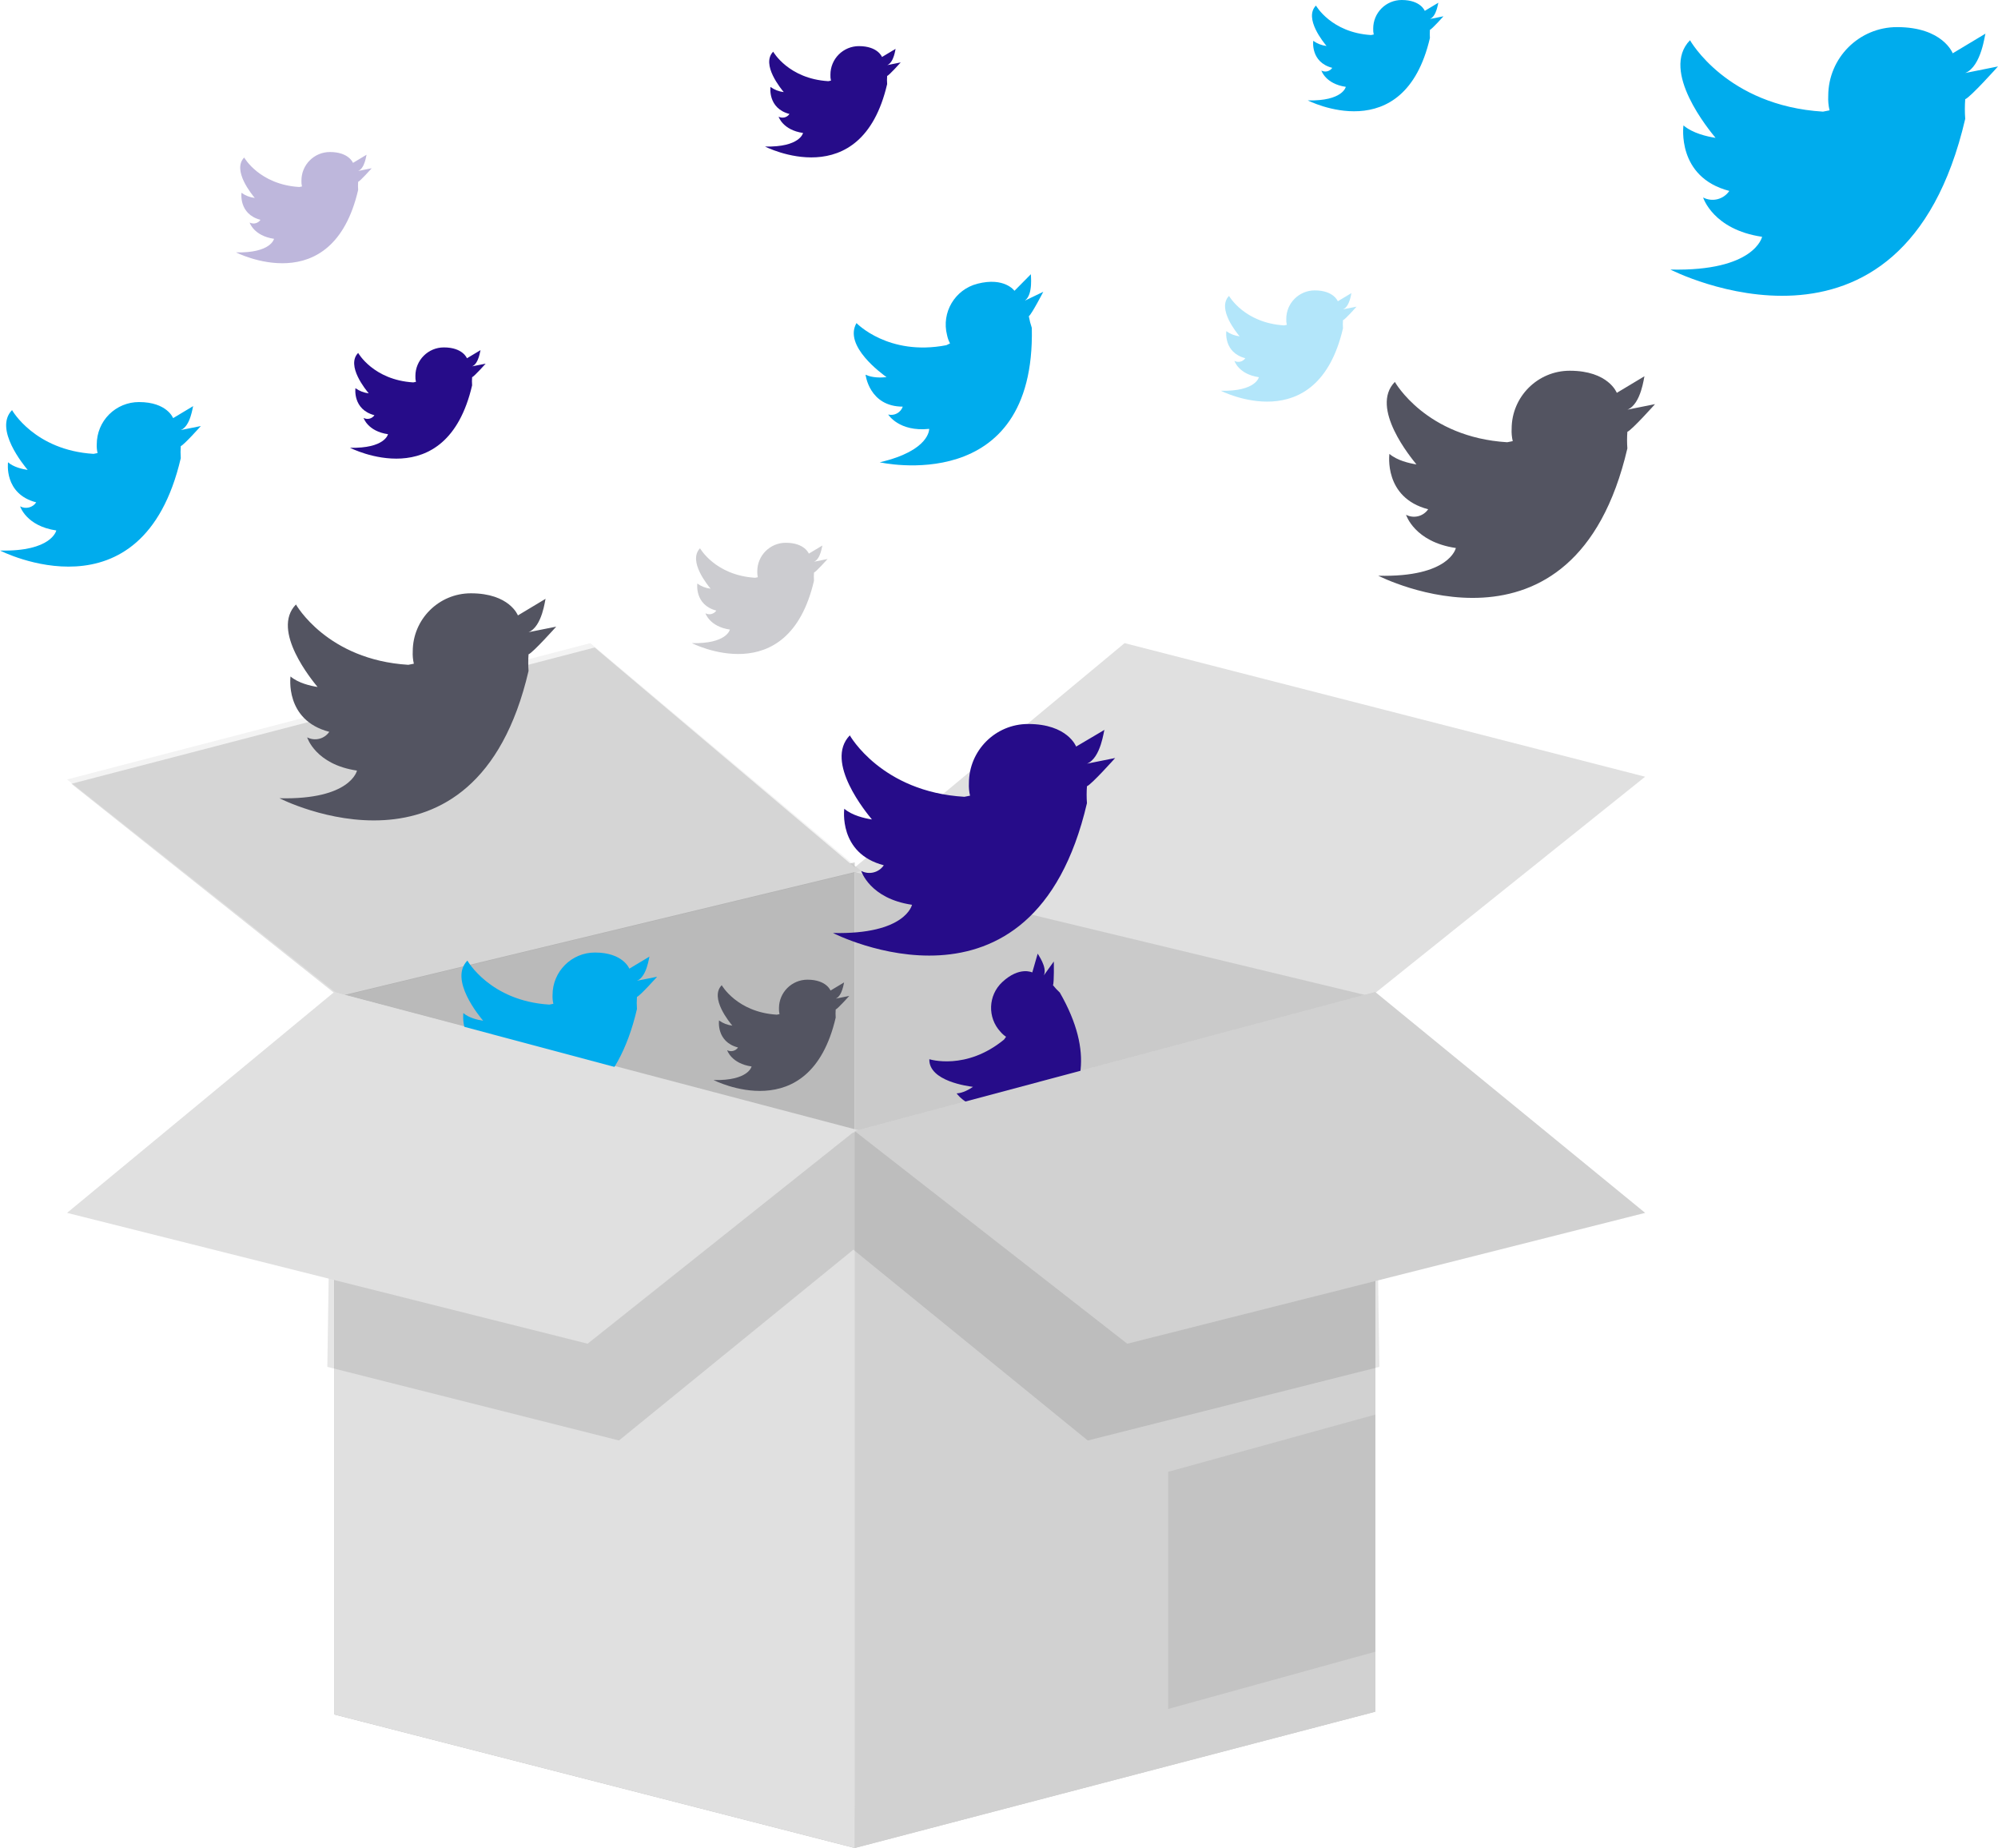
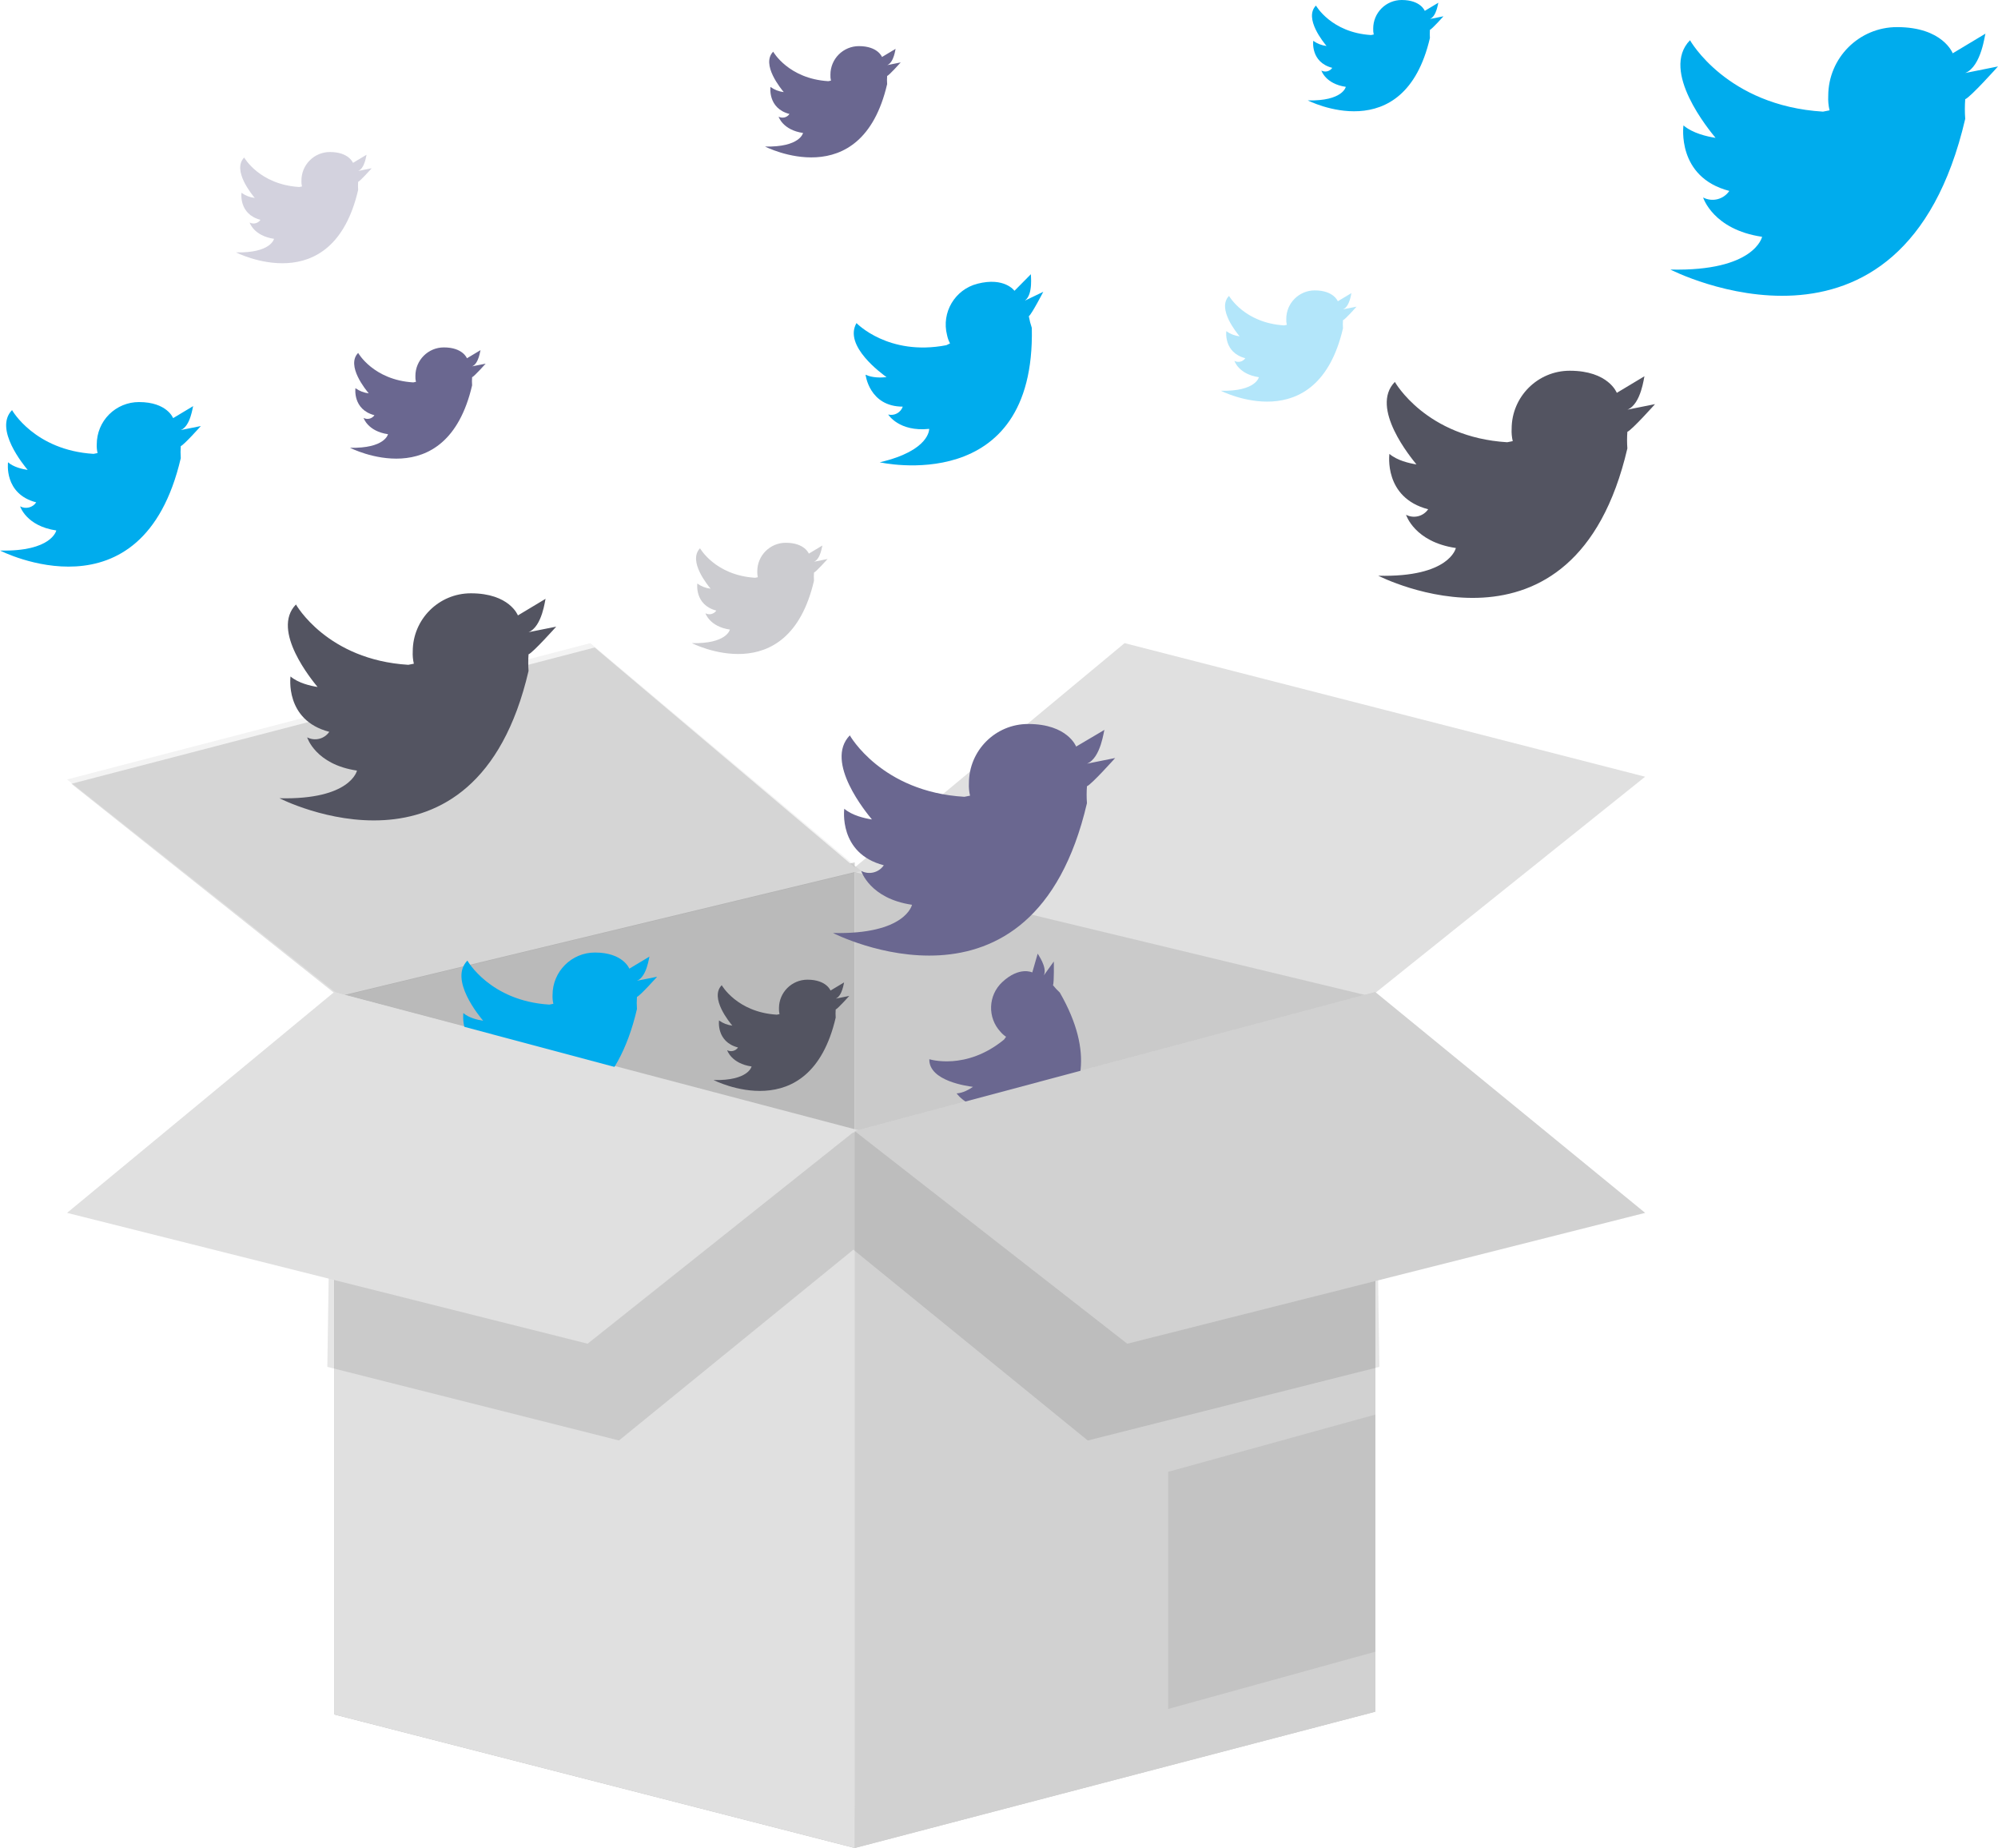
<svg xmlns="http://www.w3.org/2000/svg" id="5315dcf4-9ab7-45f5-a3d8-2e76525705db" data-name="Layer 1" width="813.15" height="752" viewBox="0 0 813.15 752">
  <polygon points="559.73 403.7 347.86 352.67 347.86 752 559.73 696.54 559.73 403.7" fill="#e0e0e0" />
  <polygon points="559.73 403.7 347.86 352.67 347.86 752 559.73 696.54 559.73 403.7" opacity="0.1" />
  <polygon points="135.99 403.7 347.86 352.67 347.86 752 135.99 697.65 135.99 403.7" fill="#e0e0e0" />
  <polygon points="135.99 401.93 347.86 350.91 347.86 752 135.99 697.65 135.99 401.93" opacity="0.17" />
  <polygon points="346.09 354.44 457.68 261.71 669.54 316.07 557.96 405.46 346.09 354.44" fill="#e0e0e0" />
  <polygon points="29.05 318.94 137.76 405.46 349.62 354.44 242.03 263.48 29.05 318.94" fill="#e0e0e0" />
  <polygon points="27.29 317.18 138.64 405.46 350.51 354.44 240.26 261.71 27.29 317.18" opacity="0.05" />
  <polygon points="135.99 403.7 135.99 697.65 347.86 752 350.72 460.27 135.99 403.7" fill="#e0e0e0" />
  <polygon points="559.73 696.54 347.86 752 347.86 460.27 559.73 403.7 559.73 696.54" fill="#e0e0e0" />
  <polygon points="559.73 696.54 347.86 752 347.86 460.27 559.73 403.7 559.73 696.54" opacity="0.07" />
  <polygon points="475.42 598.92 475.42 695.43 559.73 672.13 559.73 575.63 475.42 598.92" opacity="0.07" />
  <polygon points="133.22 556.22 251.91 586.17 347.31 508.52 347.31 460.82 135.44 407.58 133.22 556.22" opacity="0.1" />
  <polygon points="561.39 556.22 442.7 586.17 347.31 508.52 347.31 460.82 559.17 407.58 561.39 556.22" opacity="0.1" />
  <path d="M452.66,473.1l8.21-1.64s-6.9,7.72-8.21,8.21h0a33.05,33.05,0,0,0,0,4.93c-15.77,67.69-73.93,37.79-73.93,37.79,21.19.49,23-8.21,23-8.21-12.32-1.81-14.79-9.86-14.79-9.86a5.08,5.08,0,0,0,6.57-1.64c-13.31-3.45-11.5-16.43-11.5-16.43,2.3,2,5.91,2.79,8.05,3.12-1.48-1.81-14-16.76-6.41-24.48,0,0,9.2,16.43,33.35,17.91l1.64-.33a12.89,12.89,0,0,1-.33-3.61,17.25,17.25,0,0,1,17.25-17.25c11.5,0,14,6.57,14,6.57l8.21-4.93C457.59,463.24,456.77,471.46,452.66,473.1Z" transform="translate(-193.43 -74)" fill="#00aced" />
  <polygon points="135.99 403.7 27.29 493.55 239.15 546.79 347.86 460.27 135.99 403.7" fill="#e0e0e0" />
-   <path d="M618.25,470.91l4.06-5.65s.18,8.6-.34,9.65h0a27.47,27.47,0,0,0,2.79,3c28.77,50.08-23.53,64.86-23.53,64.86,13.16-11.71,9.33-18,9.33-18C602,530.62,596,527.12,596,527.12a4.22,4.22,0,0,0,3.06-4.72c-10,5.44-16.3-3.47-16.3-3.47,2.52-.1,5.18-1.65,6.66-2.66-1.92-.26-18-2.27-17.77-11.25,0,0,14.9,4.77,30.42-8l.81-1.13a10.71,10.71,0,0,1-2.25-2,14.33,14.33,0,0,1,.71-20.26c7-6.52,12.21-3.92,12.21-3.92l2.2-7.65C615.66,462.13,619.81,467.58,618.25,470.91Z" transform="translate(-193.43 -74)" fill="#260c89" />
+   <path d="M618.25,470.91l4.06-5.65s.18,8.6-.34,9.65h0a27.47,27.47,0,0,0,2.79,3c28.77,50.08-23.53,64.86-23.53,64.86,13.16-11.71,9.33-18,9.33-18C602,530.62,596,527.12,596,527.12a4.22,4.22,0,0,0,3.06-4.72c-10,5.44-16.3-3.47-16.3-3.47,2.52-.1,5.18-1.65,6.66-2.66-1.92-.26-18-2.27-17.77-11.25,0,0,14.9,4.77,30.42-8l.81-1.13a10.71,10.71,0,0,1-2.25-2,14.33,14.33,0,0,1,.71-20.26c7-6.52,12.21-3.92,12.21-3.92l2.2-7.65C615.66,462.13,619.81,467.58,618.25,470.91Z" transform="translate(-193.43 -74)" fill="#6a6790" />
  <polygon points="559.73 403.7 669.54 493.55 458.78 546.79 347.86 460.27 559.73 403.7" fill="#e0e0e0" />
  <polygon points="559.73 403.7 669.54 493.55 458.78 546.79 347.86 460.27 559.73 403.7" opacity="0.07" />
  <path d="M610.52,196.35l7.51-3.61s-4.74,9.15-5.89,9.95h0a32.88,32.88,0,0,0,1.22,4.75c1.53,69.12-61.9,54.68-61.9,54.68,20.54-4.76,20.13-13.6,20.13-13.6-12.32,1.3-16.68-5.84-16.68-5.84a5,5,0,0,0,5.93-3.21c-13.68,0-15.14-13-15.14-13,2.7,1.33,6.39,1.23,8.53,1-1.87-1.38-17.6-12.7-12.22-22,0,0,12.93,13.56,36.56,9l1.5-.72a12.82,12.82,0,0,1-1.21-3.4,17.16,17.16,0,0,1,12.36-20.89c11.08-2.84,15.08,2.88,15.08,2.88l6.7-6.78C612.83,185.63,614.07,193.75,610.52,196.35Z" transform="translate(-193.43 -74)" fill="#00aced" />
  <path d="M267,249l8.17-1.63s-6.86,7.68-8.17,8.17h0a32.88,32.88,0,0,0,0,4.9c-15.69,67.33-73.54,37.59-73.54,37.59,21.08.49,22.88-8.17,22.88-8.17-12.26-1.8-14.71-9.81-14.71-9.81a5,5,0,0,0,6.54-1.63C194.9,275,196.7,262.12,196.7,262.12c2.29,2,5.88,2.78,8,3.11-1.47-1.8-13.89-16.67-6.37-24.35,0,0,9.15,16.34,33.18,17.81l1.63-.33a12.82,12.82,0,0,1-.33-3.6A17.16,17.16,0,0,1,250,237.61c11.44,0,13.89,6.54,13.89,6.54l8.17-4.9C271.87,239.24,271.06,247.41,267,249Z" transform="translate(-193.43 -74)" fill="#00aced" />
  <path d="M993.24,103.71l13.33-2.67s-11.2,12.53-13.33,13.33h0a53.64,53.64,0,0,0,0,8c-25.6,109.85-120,61.32-120,61.32,34.39.8,37.33-13.33,37.33-13.33-20-2.93-24-16-24-16a8.24,8.24,0,0,0,10.66-2.67c-21.6-5.6-18.66-26.66-18.66-26.66,3.73,3.2,9.6,4.53,13.06,5.07-2.4-2.93-22.66-27.2-10.4-39.73,0,0,14.93,26.66,54.12,29.06l2.67-.53a20.92,20.92,0,0,1-.53-5.87,28,28,0,0,1,28-28c18.66,0,22.66,10.66,22.66,10.66l13.33-8C1001.24,87.71,999.91,101,993.24,103.71Z" transform="translate(-193.43 -74)" fill="#00aced" />
  <path d="M775.38,81.73l5.52-1.1s-4.64,5.19-5.52,5.52h0a22.21,22.21,0,0,0,0,3.31c-10.6,45.5-49.69,25.4-49.69,25.4,14.25.33,15.46-5.52,15.46-5.52-8.28-1.21-9.94-6.63-9.94-6.63a3.41,3.41,0,0,0,4.42-1.1c-8.94-2.32-7.73-11-7.73-11a11.48,11.48,0,0,0,5.41,2.1c-1-1.21-9.39-11.26-4.31-16.45,0,0,6.18,11,22.42,12l1.1-.22a8.66,8.66,0,0,1-.22-2.43A11.59,11.59,0,0,1,763.9,74c7.73,0,9.39,4.42,9.39,4.42l5.52-3.31C778.69,75.1,778.14,80.63,775.38,81.73Z" transform="translate(-193.43 -74)" fill="#00aced" />
  <path d="M524.71,302.58l5.52-1.1s-4.64,5.19-5.52,5.52h0a22.21,22.21,0,0,0,0,3.31c-10.6,45.5-49.69,25.4-49.69,25.4,14.25.33,15.46-5.52,15.46-5.52-8.28-1.21-9.94-6.63-9.94-6.63a3.41,3.41,0,0,0,4.42-1.1c-8.94-2.32-7.73-11-7.73-11a11.48,11.48,0,0,0,5.41,2.1c-1-1.21-9.39-11.26-4.31-16.45,0,0,6.18,11,22.42,12l1.1-.22a8.66,8.66,0,0,1-.22-2.43,11.59,11.59,0,0,1,11.59-11.59c7.73,0,9.39,4.42,9.39,4.42l5.52-3.31C528,296,527.47,301.48,524.71,302.58Z" transform="translate(-193.43 -74)" fill="#535461" opacity="0.3" />
  <path d="M740,199.89l5.52-1.1S740.93,204,740,204.3h0a22.21,22.21,0,0,0,0,3.31c-10.6,45.5-49.69,25.4-49.69,25.4,14.25.33,15.46-5.52,15.46-5.52-8.28-1.21-9.94-6.63-9.94-6.63a3.41,3.41,0,0,0,4.42-1.1c-8.94-2.32-7.73-11-7.73-11a11.48,11.48,0,0,0,5.41,2.1c-1-1.21-9.39-11.26-4.31-16.45,0,0,6.18,11,22.42,12l1.1-.22a8.66,8.66,0,0,1-.22-2.43,11.59,11.59,0,0,1,11.59-11.59c7.73,0,9.39,4.42,9.39,4.42l5.52-3.31C743.36,193.26,742.8,198.78,740,199.89Z" transform="translate(-193.43 -74)" fill="#00aced" opacity="0.3" />
-   <path d="M635.8,384.76l11.48-2.3s-9.65,10.8-11.48,11.48h0a46.21,46.21,0,0,0,0,6.89c-22.05,94.63-103.36,52.83-103.36,52.83,29.63.69,32.16-11.48,32.16-11.48-17.23-2.53-20.67-13.78-20.67-13.78a7.1,7.1,0,0,0,9.19-2.3c-18.6-4.82-16.08-23-16.08-23,3.22,2.76,8.27,3.9,11.25,4.36-2.07-2.53-19.52-23.43-9-34.22,0,0,12.86,23,46.63,25l2.3-.46a18,18,0,0,1-.46-5.05,24.11,24.11,0,0,1,24.12-24.12c16.08,0,19.52,9.19,19.52,9.19L642.92,371C642.69,371,641.54,382.47,635.8,384.76Z" transform="translate(-193.43 -74)" fill="#260c89" />
-   <path d="M554.52,100.5,560,99.4s-4.64,5.19-5.52,5.52h0a22.21,22.21,0,0,0,0,3.31c-10.6,45.5-49.69,25.4-49.69,25.4,14.25.33,15.46-5.52,15.46-5.52-8.28-1.21-9.94-6.63-9.94-6.63a3.41,3.41,0,0,0,4.42-1.1c-8.94-2.32-7.73-11-7.73-11a11.48,11.48,0,0,0,5.41,2.1c-1-1.21-9.39-11.26-4.31-16.45,0,0,6.18,11,22.42,12l1.1-.22a8.66,8.66,0,0,1-.22-2.43A11.59,11.59,0,0,1,543,92.77c7.73,0,9.39,4.42,9.39,4.42l5.52-3.31C557.84,93.88,557.29,99.4,554.52,100.5Z" transform="translate(-193.43 -74)" fill="#260c89" />
-   <path d="M385.57,223.08l5.52-1.1s-4.64,5.19-5.52,5.52h0a22.21,22.21,0,0,0,0,3.31c-10.6,45.5-49.69,25.4-49.69,25.4,14.25.33,15.46-5.52,15.46-5.52-8.28-1.21-9.94-6.63-9.94-6.63a3.41,3.41,0,0,0,4.42-1.1c-8.94-2.32-7.73-11-7.73-11a11.48,11.48,0,0,0,5.41,2.1c-1-1.21-9.39-11.26-4.31-16.45,0,0,6.18,11,22.42,12l1.1-.22a8.66,8.66,0,0,1-.22-2.43,11.59,11.59,0,0,1,11.59-11.59c7.73,0,9.39,4.42,9.39,4.42l5.52-3.31C388.88,216.45,388.33,222,385.57,223.08Z" transform="translate(-193.43 -74)" fill="#260c89" />
-   <path d="M339.19,143.57l5.52-1.1s-4.64,5.19-5.52,5.52h0a22.21,22.21,0,0,0,0,3.31c-10.6,45.5-49.69,25.4-49.69,25.4,14.25.33,15.46-5.52,15.46-5.52-8.28-1.21-9.94-6.63-9.94-6.63a3.41,3.41,0,0,0,4.42-1.1c-8.94-2.32-7.73-11-7.73-11a11.48,11.48,0,0,0,5.41,2.1c-1-1.21-9.39-11.26-4.31-16.45,0,0,6.18,11,22.42,12l1.1-.22a8.66,8.66,0,0,1-.22-2.43,11.59,11.59,0,0,1,11.59-11.59c7.73,0,9.39,4.42,9.39,4.42l5.52-3.31C342.5,136.94,342,142.47,339.19,143.57Z" transform="translate(-193.43 -74)" fill="#260c89" opacity="0.3" />
+   <path d="M635.8,384.76l11.48-2.3s-9.65,10.8-11.48,11.48h0a46.21,46.21,0,0,0,0,6.89c-22.05,94.63-103.36,52.83-103.36,52.83,29.63.69,32.16-11.48,32.16-11.48-17.23-2.53-20.67-13.78-20.67-13.78a7.1,7.1,0,0,0,9.19-2.3c-18.6-4.82-16.08-23-16.08-23,3.22,2.76,8.27,3.9,11.25,4.36-2.07-2.53-19.52-23.43-9-34.22,0,0,12.86,23,46.63,25l2.3-.46a18,18,0,0,1-.46-5.05,24.11,24.11,0,0,1,24.12-24.12c16.08,0,19.52,9.19,19.52,9.19L642.92,371C642.69,371,641.54,382.47,635.8,384.76Z" transform="translate(-193.43 -74)" fill="#6a6790" />
+   <path d="M554.52,100.5,560,99.4s-4.64,5.19-5.52,5.52h0a22.21,22.21,0,0,0,0,3.31c-10.6,45.5-49.69,25.4-49.69,25.4,14.25.33,15.46-5.52,15.46-5.52-8.28-1.21-9.94-6.63-9.94-6.63a3.41,3.41,0,0,0,4.42-1.1c-8.94-2.32-7.73-11-7.73-11a11.48,11.48,0,0,0,5.41,2.1c-1-1.21-9.39-11.26-4.31-16.45,0,0,6.18,11,22.42,12l1.1-.22a8.66,8.66,0,0,1-.22-2.43A11.59,11.59,0,0,1,543,92.77c7.73,0,9.39,4.42,9.39,4.42l5.52-3.31C557.84,93.88,557.29,99.4,554.52,100.5Z" transform="translate(-193.43 -74)" fill="#6a6790" />
+   <path d="M385.57,223.08l5.52-1.1s-4.64,5.19-5.52,5.52h0a22.21,22.21,0,0,0,0,3.31c-10.6,45.5-49.69,25.4-49.69,25.4,14.25.33,15.46-5.52,15.46-5.52-8.28-1.21-9.94-6.63-9.94-6.63a3.41,3.41,0,0,0,4.42-1.1c-8.94-2.32-7.73-11-7.73-11a11.48,11.48,0,0,0,5.41,2.1c-1-1.21-9.39-11.26-4.31-16.45,0,0,6.18,11,22.42,12l1.1-.22a8.66,8.66,0,0,1-.22-2.43,11.59,11.59,0,0,1,11.59-11.59c7.73,0,9.39,4.42,9.39,4.42l5.52-3.31C388.88,216.45,388.33,222,385.57,223.08Z" transform="translate(-193.43 -74)" fill="#6a6790" />
+   <path d="M339.19,143.57l5.52-1.1s-4.64,5.19-5.52,5.52h0a22.21,22.21,0,0,0,0,3.31c-10.6,45.5-49.69,25.4-49.69,25.4,14.25.33,15.46-5.52,15.46-5.52-8.28-1.21-9.94-6.63-9.94-6.63a3.41,3.41,0,0,0,4.42-1.1c-8.94-2.32-7.73-11-7.73-11a11.48,11.48,0,0,0,5.41,2.1c-1-1.21-9.39-11.26-4.31-16.45,0,0,6.18,11,22.42,12l1.1-.22a8.66,8.66,0,0,1-.22-2.43,11.59,11.59,0,0,1,11.59-11.59c7.73,0,9.39,4.42,9.39,4.42l5.52-3.31C342.5,136.94,342,142.47,339.19,143.57Z" transform="translate(-193.43 -74)" fill="#6a6790" opacity="0.3" />
  <path d="M533.54,480.37l5.52-1.1s-4.64,5.19-5.52,5.52h0a22.21,22.21,0,0,0,0,3.31c-10.6,45.5-49.69,25.4-49.69,25.4,14.25.33,15.46-5.52,15.46-5.52-8.28-1.21-9.94-6.63-9.94-6.63a3.41,3.41,0,0,0,4.42-1.1c-8.94-2.32-7.73-11-7.73-11a11.48,11.48,0,0,0,5.41,2.1c-1-1.21-9.39-11.26-4.31-16.45,0,0,6.18,11,22.42,12l1.1-.22a8.66,8.66,0,0,1-.22-2.43,11.59,11.59,0,0,1,11.59-11.59c7.73,0,9.39,4.42,9.39,4.42l5.52-3.31C536.86,473.75,536.3,479.27,533.54,480.37Z" transform="translate(-193.43 -74)" fill="#535461" />
  <path d="M855.77,240.7,867,238.45s-9.46,10.59-11.26,11.26h0a45.32,45.32,0,0,0,0,6.76c-21.63,92.81-101.37,51.81-101.37,51.81C783.46,309,785.94,297,785.94,297c-16.9-2.48-20.27-13.52-20.27-13.52a7,7,0,0,0,9-2.25c-18.25-4.73-15.77-22.53-15.77-22.53,3.15,2.7,8.11,3.83,11,4.28-2-2.48-19.15-23-8.79-33.57,0,0,12.62,22.53,45.73,24.55l2.25-.45a17.67,17.67,0,0,1-.45-5,23.65,23.65,0,0,1,23.65-23.65c15.77,0,19.15,9,19.15,9l11.26-6.76C862.53,227.18,861.4,238.45,855.77,240.7Z" transform="translate(-193.43 -74)" fill="#535461" />
  <path d="M408.54,331.25,419.8,329s-9.46,10.59-11.26,11.26h0a45.32,45.32,0,0,0,0,6.76c-21.63,92.81-101.37,51.81-101.37,51.81,29.06.68,31.54-11.26,31.54-11.26-16.9-2.48-20.27-13.52-20.27-13.52a7,7,0,0,0,9-2.25c-18.25-4.73-15.77-22.53-15.77-22.53,3.15,2.7,8.11,3.83,11,4.28-2-2.48-19.15-23-8.79-33.57,0,0,12.62,22.53,45.73,24.55l2.25-.45a17.67,17.67,0,0,1-.45-5,23.65,23.65,0,0,1,23.65-23.65c15.77,0,19.15,9,19.15,9l11.26-6.76C415.3,317.73,414.17,329,408.54,331.25Z" transform="translate(-193.43 -74)" fill="#535461" />
</svg>
